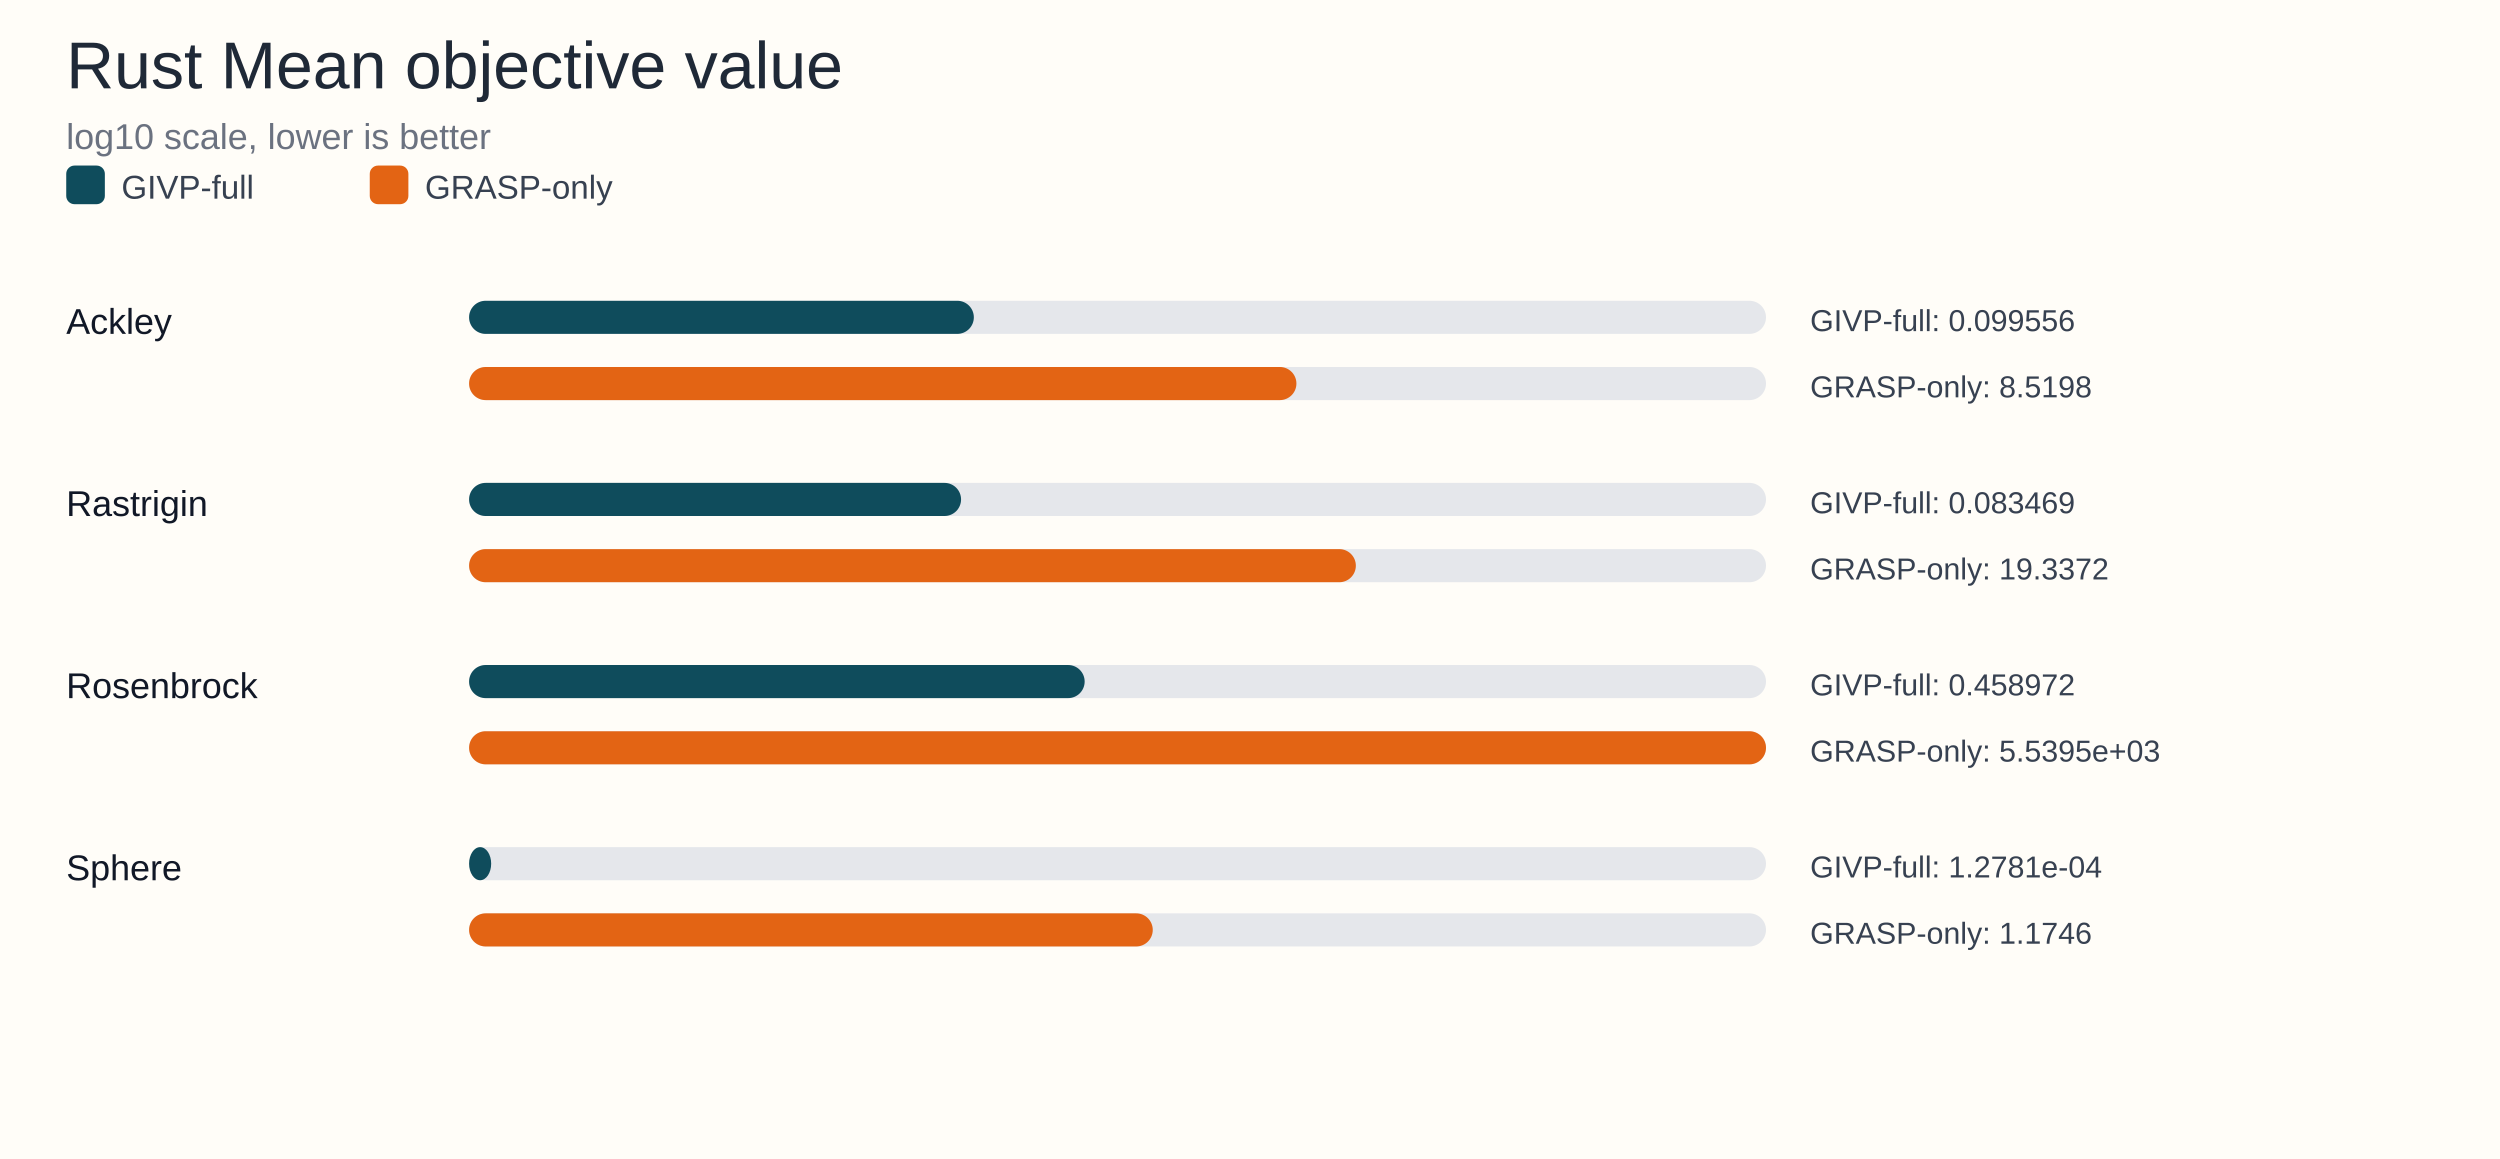
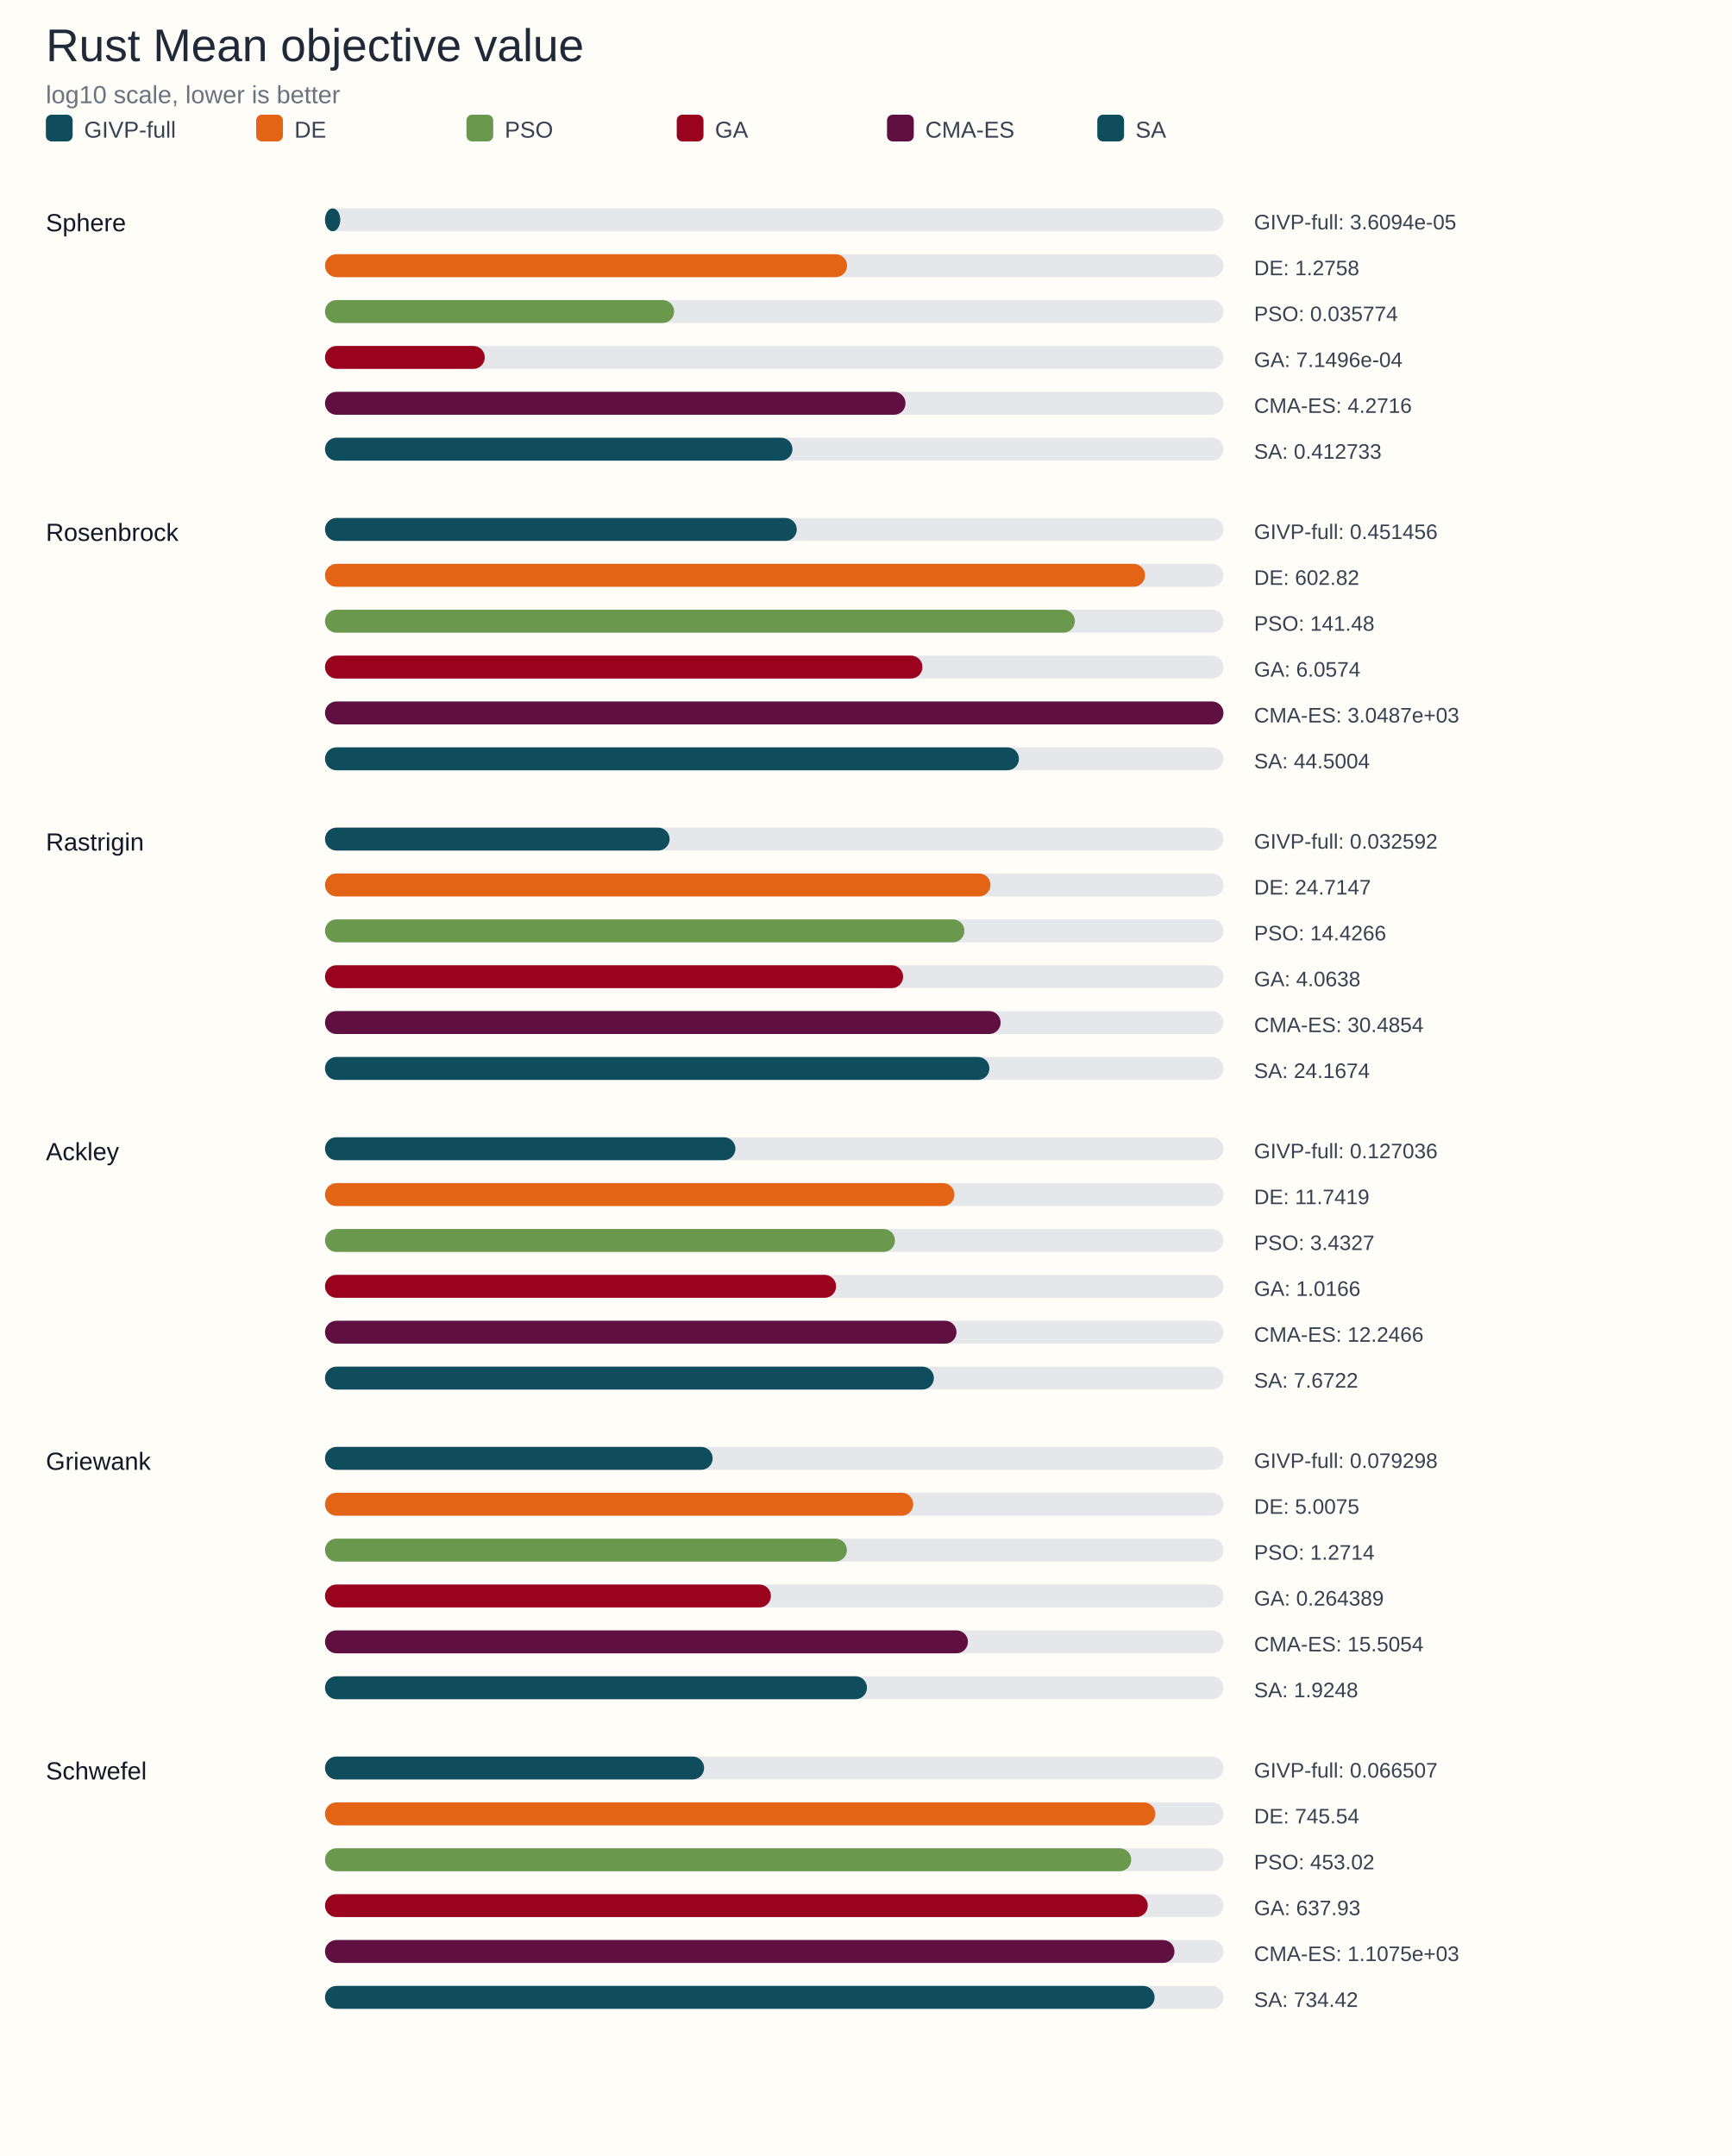
- <svg xmlns="http://www.w3.org/2000/svg" width="906" height="420" viewBox="0 0 906 420" role="img" aria-labelledby="title desc">
+ <svg xmlns="http://www.w3.org/2000/svg" width="906" height="1128" viewBox="0 0 906 1128" role="img" aria-labelledby="title desc">
  <rect x="0" y="0" width="906" height="100%" fill="#fffdf8" />
  <text x="24" y="32" font-size="24" font-family="Arial, sans-serif" fill="#1f2937">Rust Mean objective value</text>
  <text x="24" y="54" font-size="13" font-family="Arial, sans-serif" fill="#6b7280">log10 scale, lower is better</text>
  <rect x="24" y="60" width="14" height="14" fill="#0f4c5c" rx="3" />
  <text x="44" y="72" font-size="12" font-family="Arial, sans-serif" fill="#374151">GIVP-full</text>
  <rect x="134" y="60" width="14" height="14" fill="#e36414" rx="3" />
-   <text x="154" y="72" font-size="12" font-family="Arial, sans-serif" fill="#374151">GRASP-only</text>
-   <text x="24" y="121" font-size="13" font-family="Arial, sans-serif" fill="#111827">Ackley</text>
+   <text x="154" y="72" font-size="12" font-family="Arial, sans-serif" fill="#374151">DE</text>
+   <rect x="244" y="60" width="14" height="14" fill="#6a994e" rx="3" />
+   <text x="264" y="72" font-size="12" font-family="Arial, sans-serif" fill="#374151">PSO</text>
+   <rect x="354" y="60" width="14" height="14" fill="#9a031e" rx="3" />
+   <text x="374" y="72" font-size="12" font-family="Arial, sans-serif" fill="#374151">GA</text>
+   <rect x="464" y="60" width="14" height="14" fill="#5f0f40" rx="3" />
+   <text x="484" y="72" font-size="12" font-family="Arial, sans-serif" fill="#374151">CMA-ES</text>
+   <rect x="574" y="60" width="14" height="14" fill="#0f4c5c" rx="3" />
+   <text x="594" y="72" font-size="12" font-family="Arial, sans-serif" fill="#374151">SA</text>
+   <text x="24" y="121" font-size="13" font-family="Arial, sans-serif" fill="#111827">Sphere</text>
  <rect x="170" y="109" width="470" height="12" fill="#e5e7eb" rx="6" />
-   <rect x="170" y="109" width="182.92" height="12" fill="#0f4c5c" rx="6" />
-   <text x="656" y="120" font-size="11" font-family="Arial, sans-serif" fill="#374151">GIVP-full: 0.099556</text>
+   <rect x="170" y="109" width="8.00" height="12" fill="#0f4c5c" rx="6" />
+   <text x="656" y="120" font-size="11" font-family="Arial, sans-serif" fill="#374151">GIVP-full: 3.6094e-05</text>
  <rect x="170" y="133" width="470" height="12" fill="#e5e7eb" rx="6" />
-   <rect x="170" y="133" width="299.82" height="12" fill="#e36414" rx="6" />
-   <text x="656" y="144" font-size="11" font-family="Arial, sans-serif" fill="#374151">GRASP-only: 8.5198</text>
-   <text x="24" y="187" font-size="13" font-family="Arial, sans-serif" fill="#111827">Rastrigin</text>
-   <rect x="170" y="175" width="470" height="12" fill="#e5e7eb" rx="6" />
-   <rect x="170" y="175" width="178.29" height="12" fill="#0f4c5c" rx="6" />
-   <text x="656" y="186" font-size="11" font-family="Arial, sans-serif" fill="#374151">GIVP-full: 0.083469</text>
-   <rect x="170" y="199" width="470" height="12" fill="#e5e7eb" rx="6" />
-   <rect x="170" y="199" width="321.36" height="12" fill="#e36414" rx="6" />
-   <text x="656" y="210" font-size="11" font-family="Arial, sans-serif" fill="#374151">GRASP-only: 19.3372</text>
-   <text x="24" y="253" font-size="13" font-family="Arial, sans-serif" fill="#111827">Rosenbrock</text>
-   <rect x="170" y="241" width="470" height="12" fill="#e5e7eb" rx="6" />
-   <rect x="170" y="241" width="223.08" height="12" fill="#0f4c5c" rx="6" />
-   <text x="656" y="252" font-size="11" font-family="Arial, sans-serif" fill="#374151">GIVP-full: 0.458972</text>
-   <rect x="170" y="265" width="470" height="12" fill="#e5e7eb" rx="6" />
-   <rect x="170" y="265" width="470.00" height="12" fill="#e36414" rx="6" />
-   <text x="656" y="276" font-size="11" font-family="Arial, sans-serif" fill="#374151">GRASP-only: 5.5395e+03</text>
-   <text x="24" y="319" font-size="13" font-family="Arial, sans-serif" fill="#111827">Sphere</text>
-   <rect x="170" y="307" width="470" height="12" fill="#e5e7eb" rx="6" />
-   <rect x="170" y="307" width="8.00" height="12" fill="#0f4c5c" rx="6" />
-   <text x="656" y="318" font-size="11" font-family="Arial, sans-serif" fill="#374151">GIVP-full: 1.2781e-04</text>
-   <rect x="170" y="331" width="470" height="12" fill="#e5e7eb" rx="6" />
-   <rect x="170" y="331" width="247.76" height="12" fill="#e36414" rx="6" />
-   <text x="656" y="342" font-size="11" font-family="Arial, sans-serif" fill="#374151">GRASP-only: 1.1746</text>
+   <rect x="170" y="133" width="273.10" height="12" fill="#e36414" rx="6" />
+   <text x="656" y="144" font-size="11" font-family="Arial, sans-serif" fill="#374151">DE: 1.2758</text>
+   <rect x="170" y="157" width="470" height="12" fill="#e5e7eb" rx="6" />
+   <rect x="170" y="157" width="182.63" height="12" fill="#6a994e" rx="6" />
+   <text x="656" y="168" font-size="11" font-family="Arial, sans-serif" fill="#374151">PSO: 0.035774</text>
+   <rect x="170" y="181" width="470" height="12" fill="#e5e7eb" rx="6" />
+   <rect x="170" y="181" width="83.59" height="12" fill="#9a031e" rx="6" />
+   <text x="656" y="192" font-size="11" font-family="Arial, sans-serif" fill="#374151">GA: 7.1496e-04</text>
+   <rect x="170" y="205" width="470" height="12" fill="#e5e7eb" rx="6" />
+   <rect x="170" y="205" width="303.68" height="12" fill="#5f0f40" rx="6" />
+   <text x="656" y="216" font-size="11" font-family="Arial, sans-serif" fill="#374151">CMA-ES: 4.2716</text>
+   <rect x="170" y="229" width="470" height="12" fill="#e5e7eb" rx="6" />
+   <rect x="170" y="229" width="244.53" height="12" fill="#0f4c5c" rx="6" />
+   <text x="656" y="240" font-size="11" font-family="Arial, sans-serif" fill="#374151">SA: 0.412733</text>
+   <text x="24" y="283" font-size="13" font-family="Arial, sans-serif" fill="#111827">Rosenbrock</text>
+   <rect x="170" y="271" width="470" height="12" fill="#e5e7eb" rx="6" />
+   <rect x="170" y="271" width="246.80" height="12" fill="#0f4c5c" rx="6" />
+   <text x="656" y="282" font-size="11" font-family="Arial, sans-serif" fill="#374151">GIVP-full: 0.451456</text>
+   <rect x="170" y="295" width="470" height="12" fill="#e5e7eb" rx="6" />
+   <rect x="170" y="295" width="428.97" height="12" fill="#e36414" rx="6" />
+   <text x="656" y="306" font-size="11" font-family="Arial, sans-serif" fill="#374151">DE: 602.82</text>
+   <rect x="170" y="319" width="470" height="12" fill="#e5e7eb" rx="6" />
+   <rect x="170" y="319" width="392.28" height="12" fill="#6a994e" rx="6" />
+   <text x="656" y="330" font-size="11" font-family="Arial, sans-serif" fill="#374151">PSO: 141.48</text>
+   <rect x="170" y="343" width="470" height="12" fill="#e5e7eb" rx="6" />
+   <rect x="170" y="343" width="312.53" height="12" fill="#9a031e" rx="6" />
+   <text x="656" y="354" font-size="11" font-family="Arial, sans-serif" fill="#374151">GA: 6.0574</text>
+   <rect x="170" y="367" width="470" height="12" fill="#e5e7eb" rx="6" />
+   <rect x="170" y="367" width="470.00" height="12" fill="#5f0f40" rx="6" />
+   <text x="656" y="378" font-size="11" font-family="Arial, sans-serif" fill="#374151">CMA-ES: 3.0487e+03</text>
+   <rect x="170" y="391" width="470" height="12" fill="#e5e7eb" rx="6" />
+   <rect x="170" y="391" width="363.00" height="12" fill="#0f4c5c" rx="6" />
+   <text x="656" y="402" font-size="11" font-family="Arial, sans-serif" fill="#374151">SA: 44.5004</text>
+   <text x="24" y="445" font-size="13" font-family="Arial, sans-serif" fill="#111827">Rastrigin</text>
+   <rect x="170" y="433" width="470" height="12" fill="#e5e7eb" rx="6" />
+   <rect x="170" y="433" width="180.27" height="12" fill="#0f4c5c" rx="6" />
+   <text x="656" y="444" font-size="11" font-family="Arial, sans-serif" fill="#374151">GIVP-full: 0.032592</text>
+   <rect x="170" y="457" width="470" height="12" fill="#e5e7eb" rx="6" />
+   <rect x="170" y="457" width="348.12" height="12" fill="#e36414" rx="6" />
+   <text x="656" y="468" font-size="11" font-family="Arial, sans-serif" fill="#374151">DE: 24.7147</text>
+   <rect x="170" y="481" width="470" height="12" fill="#e5e7eb" rx="6" />
+   <rect x="170" y="481" width="334.49" height="12" fill="#6a994e" rx="6" />
+   <text x="656" y="492" font-size="11" font-family="Arial, sans-serif" fill="#374151">PSO: 14.4266</text>
+   <rect x="170" y="505" width="470" height="12" fill="#e5e7eb" rx="6" />
+   <rect x="170" y="505" width="302.42" height="12" fill="#9a031e" rx="6" />
+   <text x="656" y="516" font-size="11" font-family="Arial, sans-serif" fill="#374151">GA: 4.0638</text>
+   <rect x="170" y="529" width="470" height="12" fill="#e5e7eb" rx="6" />
+   <rect x="170" y="529" width="353.43" height="12" fill="#5f0f40" rx="6" />
+   <text x="656" y="540" font-size="11" font-family="Arial, sans-serif" fill="#374151">CMA-ES: 30.4854</text>
+   <rect x="170" y="553" width="470" height="12" fill="#e5e7eb" rx="6" />
+   <rect x="170" y="553" width="347.55" height="12" fill="#0f4c5c" rx="6" />
+   <text x="656" y="564" font-size="11" font-family="Arial, sans-serif" fill="#374151">SA: 24.1674</text>
+   <text x="24" y="607" font-size="13" font-family="Arial, sans-serif" fill="#111827">Ackley</text>
+   <rect x="170" y="595" width="470" height="12" fill="#e5e7eb" rx="6" />
+   <rect x="170" y="595" width="214.70" height="12" fill="#0f4c5c" rx="6" />
+   <text x="656" y="606" font-size="11" font-family="Arial, sans-serif" fill="#374151">GIVP-full: 0.127036</text>
+   <rect x="170" y="619" width="470" height="12" fill="#e5e7eb" rx="6" />
+   <rect x="170" y="619" width="329.28" height="12" fill="#e36414" rx="6" />
+   <text x="656" y="630" font-size="11" font-family="Arial, sans-serif" fill="#374151">DE: 11.7419</text>
+   <rect x="170" y="643" width="470" height="12" fill="#e5e7eb" rx="6" />
+   <rect x="170" y="643" width="298.15" height="12" fill="#6a994e" rx="6" />
+   <text x="656" y="654" font-size="11" font-family="Arial, sans-serif" fill="#374151">PSO: 3.4327</text>
+   <rect x="170" y="667" width="470" height="12" fill="#e5e7eb" rx="6" />
+   <rect x="170" y="667" width="267.35" height="12" fill="#9a031e" rx="6" />
+   <text x="656" y="678" font-size="11" font-family="Arial, sans-serif" fill="#374151">GA: 1.0166</text>
+   <rect x="170" y="691" width="470" height="12" fill="#e5e7eb" rx="6" />
+   <rect x="170" y="691" width="330.35" height="12" fill="#5f0f40" rx="6" />
+   <text x="656" y="702" font-size="11" font-family="Arial, sans-serif" fill="#374151">CMA-ES: 12.2466</text>
+   <rect x="170" y="715" width="470" height="12" fill="#e5e7eb" rx="6" />
+   <rect x="170" y="715" width="318.51" height="12" fill="#0f4c5c" rx="6" />
+   <text x="656" y="726" font-size="11" font-family="Arial, sans-serif" fill="#374151">SA: 7.6722</text>
+   <text x="24" y="769" font-size="13" font-family="Arial, sans-serif" fill="#111827">Griewank</text>
+   <rect x="170" y="757" width="470" height="12" fill="#e5e7eb" rx="6" />
+   <rect x="170" y="757" width="202.78" height="12" fill="#0f4c5c" rx="6" />
+   <text x="656" y="768" font-size="11" font-family="Arial, sans-serif" fill="#374151">GIVP-full: 0.079298</text>
+   <rect x="170" y="781" width="470" height="12" fill="#e5e7eb" rx="6" />
+   <rect x="170" y="781" width="307.71" height="12" fill="#e36414" rx="6" />
+   <text x="656" y="792" font-size="11" font-family="Arial, sans-serif" fill="#374151">DE: 5.0075</text>
+   <rect x="170" y="805" width="470" height="12" fill="#e5e7eb" rx="6" />
+   <rect x="170" y="805" width="273.01" height="12" fill="#6a994e" rx="6" />
+   <text x="656" y="816" font-size="11" font-family="Arial, sans-serif" fill="#374151">PSO: 1.2714</text>
+   <rect x="170" y="829" width="470" height="12" fill="#e5e7eb" rx="6" />
+   <rect x="170" y="829" width="233.26" height="12" fill="#9a031e" rx="6" />
+   <text x="656" y="840" font-size="11" font-family="Arial, sans-serif" fill="#374151">GA: 0.264389</text>
+   <rect x="170" y="853" width="470" height="12" fill="#e5e7eb" rx="6" />
+   <rect x="170" y="853" width="336.32" height="12" fill="#5f0f40" rx="6" />
+   <text x="656" y="864" font-size="11" font-family="Arial, sans-serif" fill="#374151">CMA-ES: 15.5054</text>
+   <rect x="170" y="877" width="470" height="12" fill="#e5e7eb" rx="6" />
+   <rect x="170" y="877" width="283.51" height="12" fill="#0f4c5c" rx="6" />
+   <text x="656" y="888" font-size="11" font-family="Arial, sans-serif" fill="#374151">SA: 1.9248</text>
+   <text x="24" y="931" font-size="13" font-family="Arial, sans-serif" fill="#111827">Schwefel</text>
+   <rect x="170" y="919" width="470" height="12" fill="#e5e7eb" rx="6" />
+   <rect x="170" y="919" width="198.32" height="12" fill="#0f4c5c" rx="6" />
+   <text x="656" y="930" font-size="11" font-family="Arial, sans-serif" fill="#374151">GIVP-full: 0.066507</text>
+   <rect x="170" y="943" width="470" height="12" fill="#e5e7eb" rx="6" />
+   <rect x="170" y="943" width="434.35" height="12" fill="#e36414" rx="6" />
+   <text x="656" y="954" font-size="11" font-family="Arial, sans-serif" fill="#374151">DE: 745.54</text>
+   <rect x="170" y="967" width="470" height="12" fill="#e5e7eb" rx="6" />
+   <rect x="170" y="967" width="421.74" height="12" fill="#6a994e" rx="6" />
+   <text x="656" y="978" font-size="11" font-family="Arial, sans-serif" fill="#374151">PSO: 453.02</text>
+   <rect x="170" y="991" width="470" height="12" fill="#e5e7eb" rx="6" />
+   <rect x="170" y="991" width="430.40" height="12" fill="#9a031e" rx="6" />
+   <text x="656" y="1002" font-size="11" font-family="Arial, sans-serif" fill="#374151">GA: 637.93</text>
+   <rect x="170" y="1015" width="470" height="12" fill="#e5e7eb" rx="6" />
+   <rect x="170" y="1015" width="444.37" height="12" fill="#5f0f40" rx="6" />
+   <text x="656" y="1026" font-size="11" font-family="Arial, sans-serif" fill="#374151">CMA-ES: 1.1075e+03</text>
+   <rect x="170" y="1039" width="470" height="12" fill="#e5e7eb" rx="6" />
+   <rect x="170" y="1039" width="433.97" height="12" fill="#0f4c5c" rx="6" />
+   <text x="656" y="1050" font-size="11" font-family="Arial, sans-serif" fill="#374151">SA: 734.42</text>
</svg>
